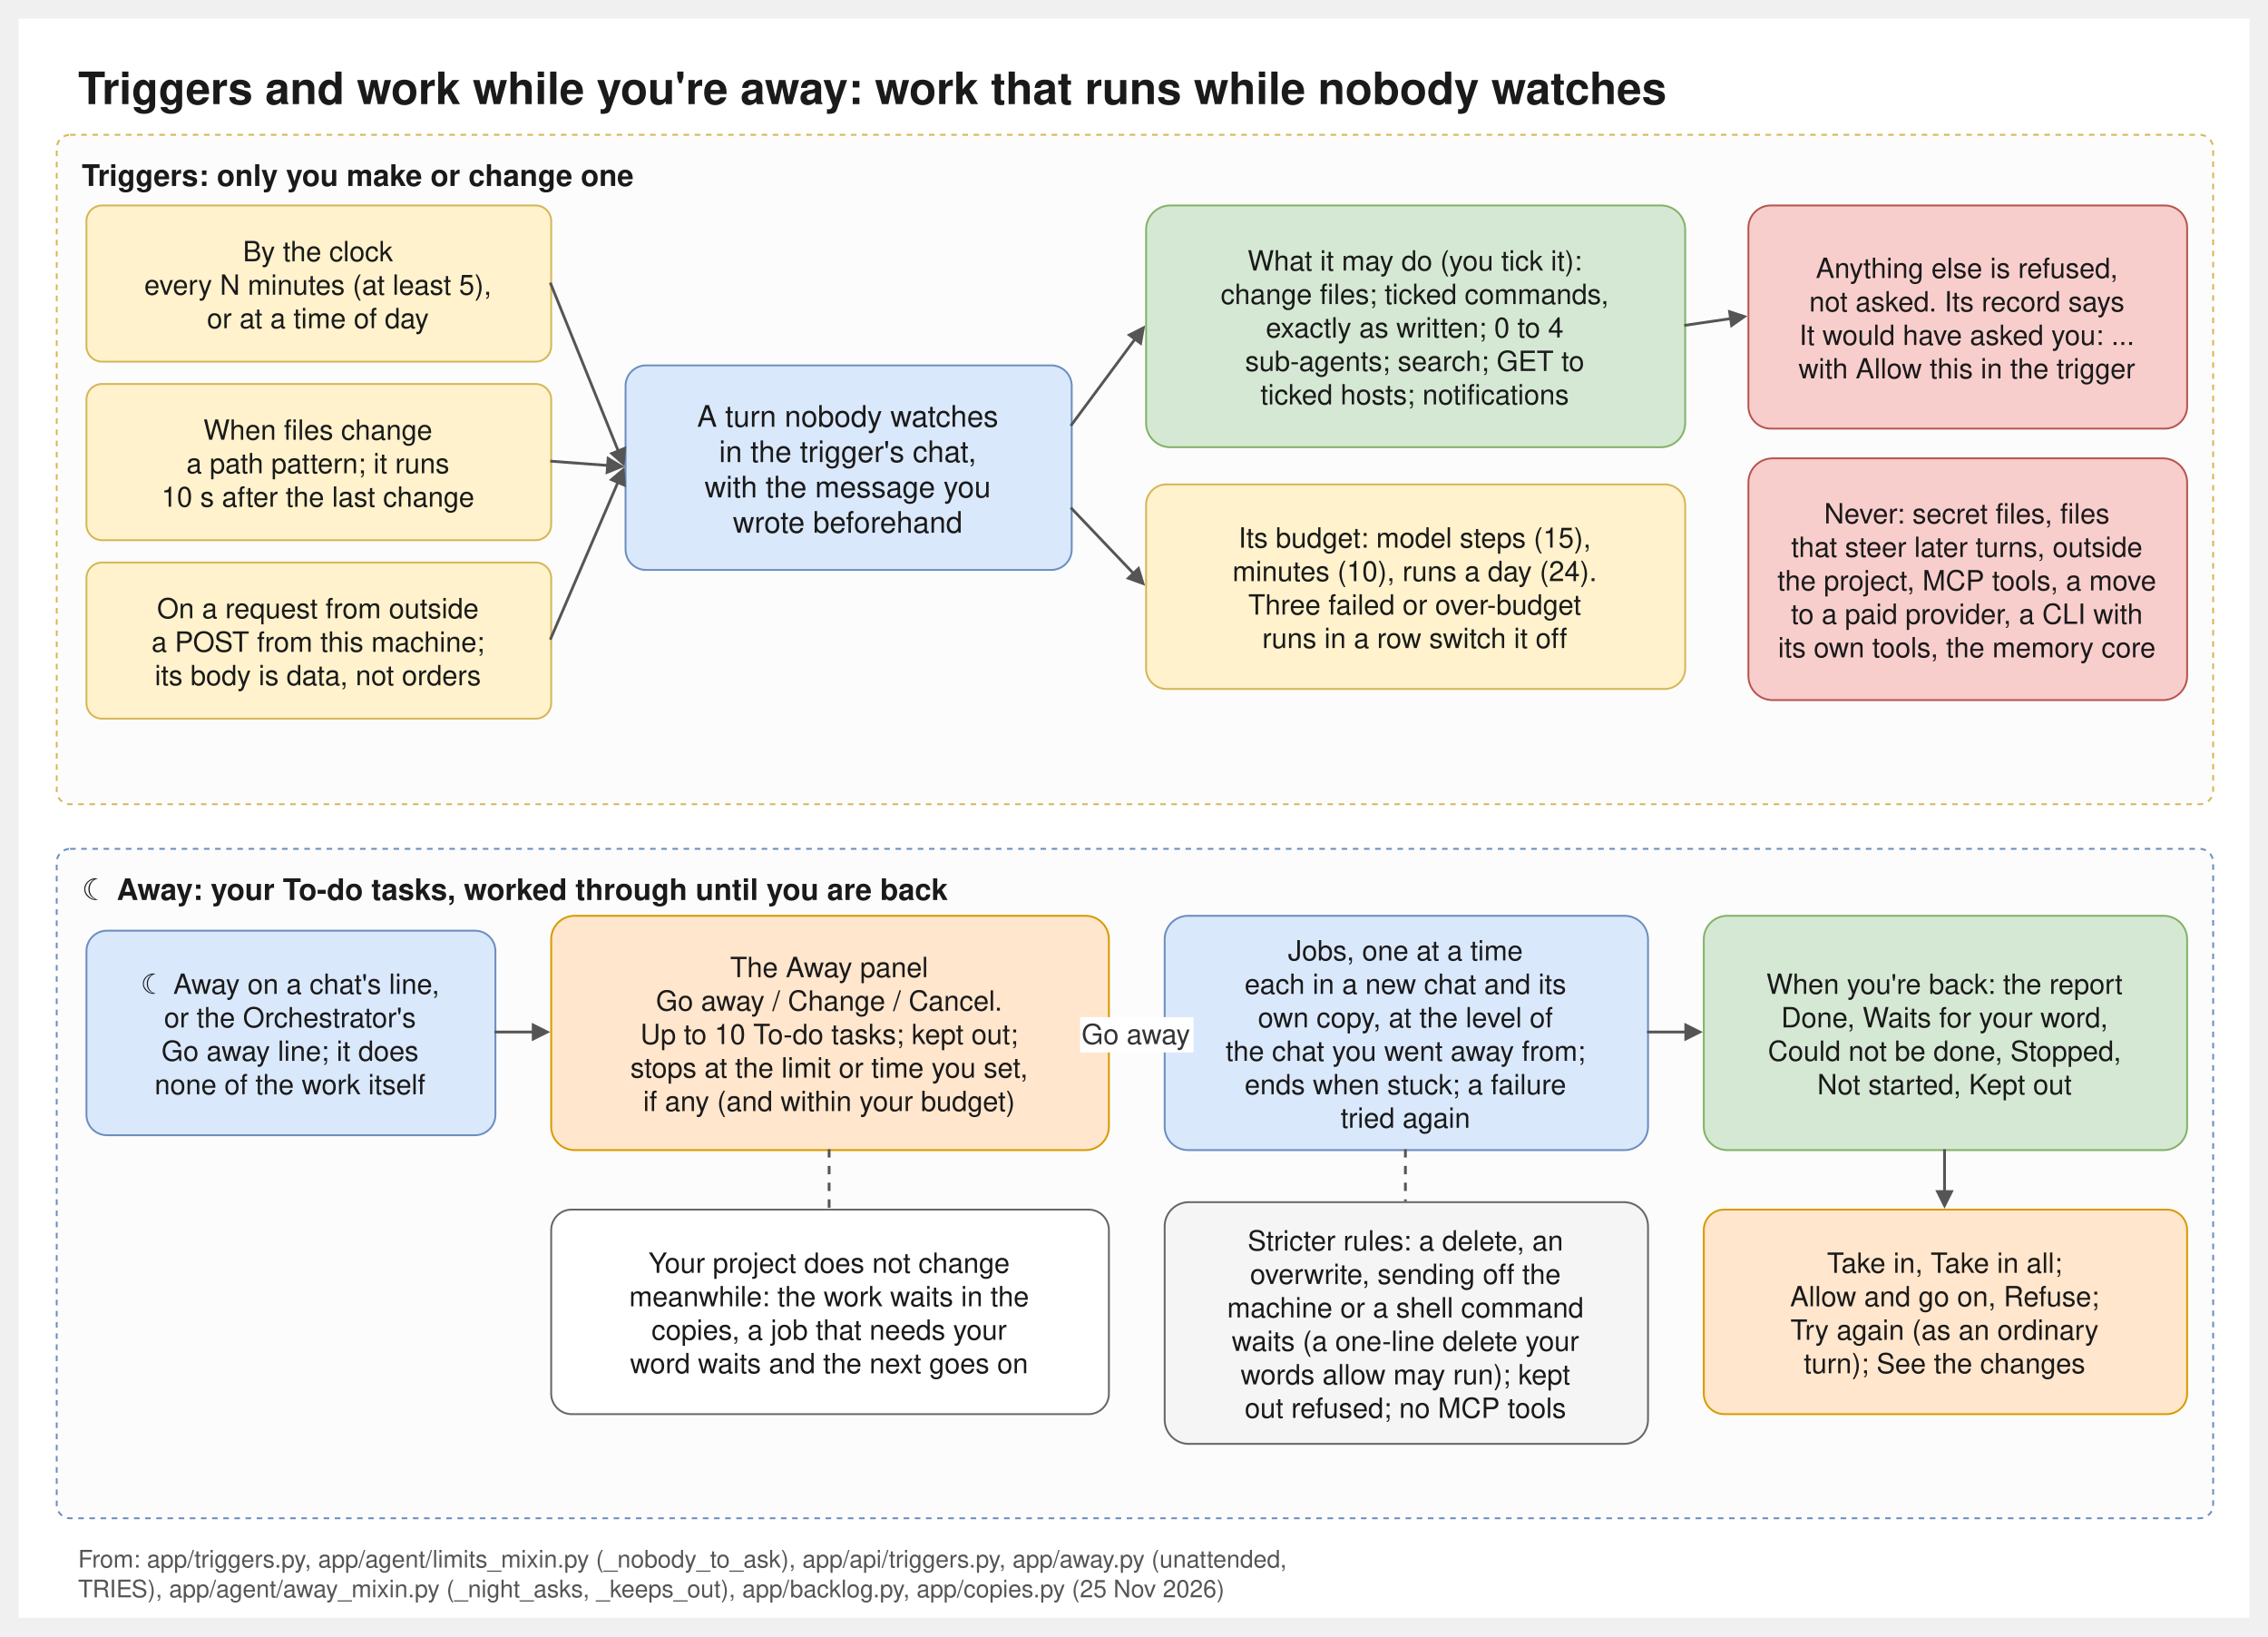
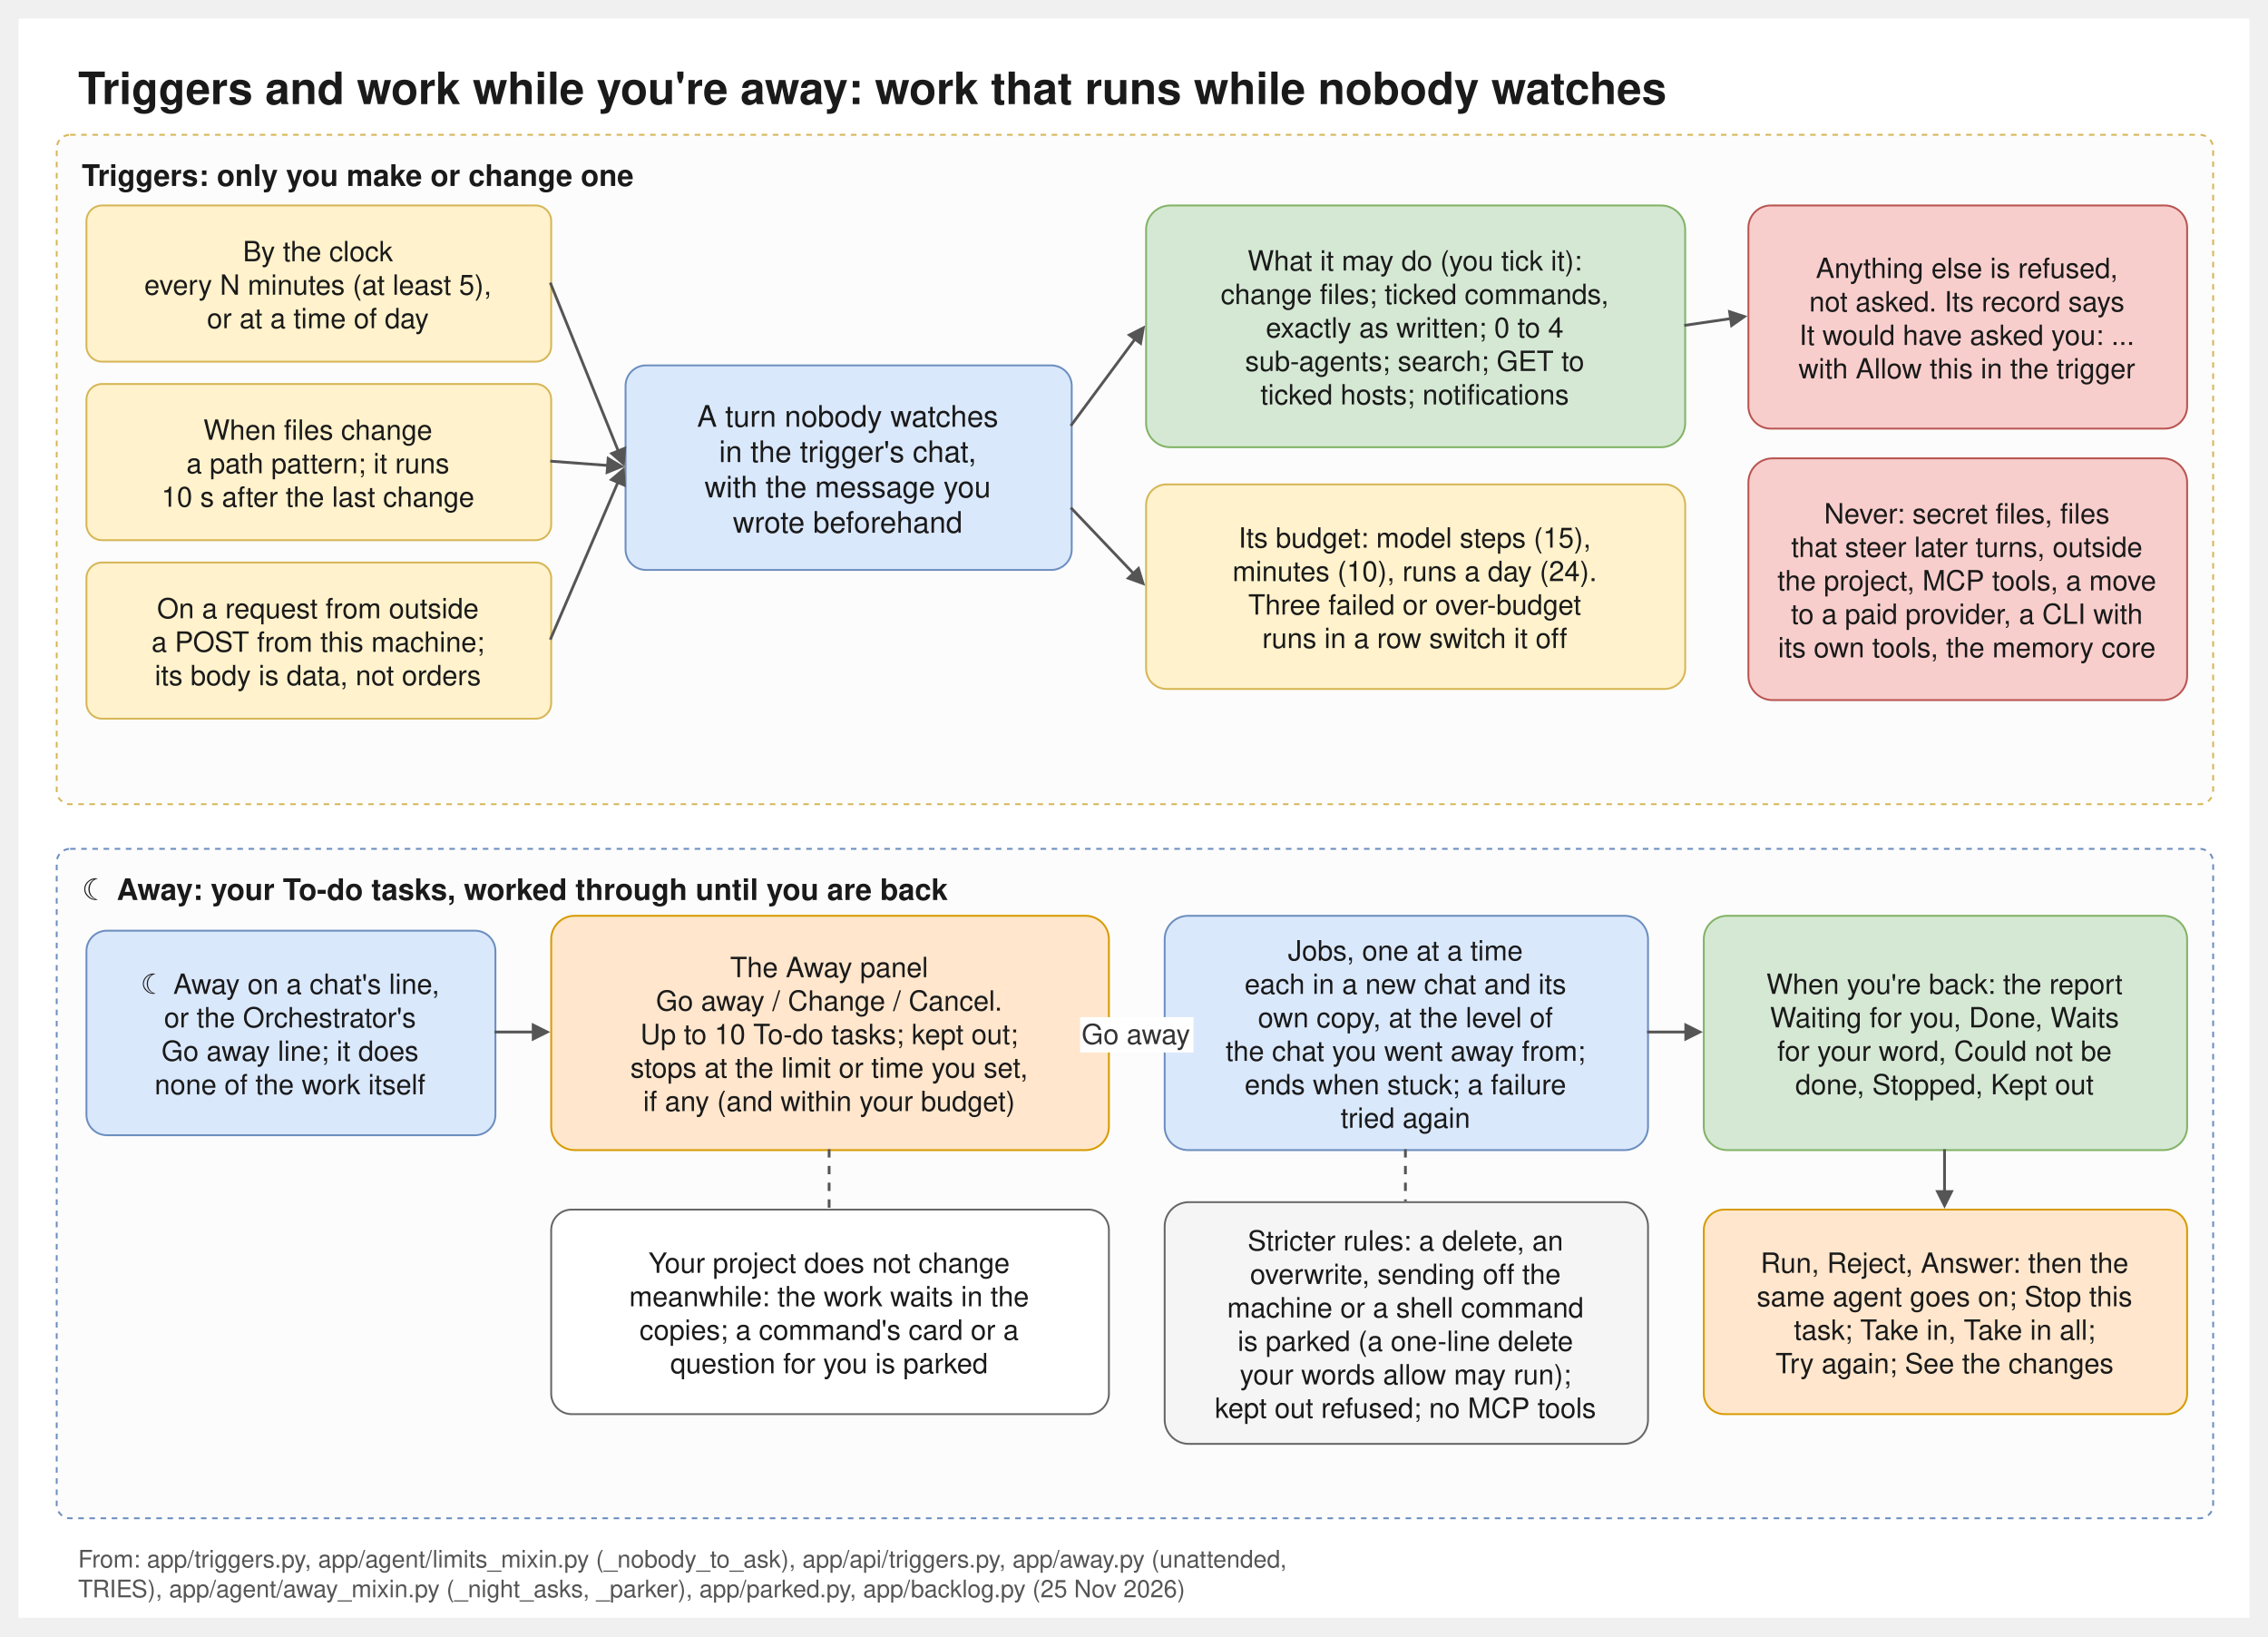
<svg xmlns="http://www.w3.org/2000/svg" style="background: transparent; background-color: transparent;" version="1.1" width="1220px" height="880px" viewBox="0 0 1220 880">
  <defs />
  <g>
    <g data-cell-id="0">
      <g data-cell-id="1">
        <g data-cell-id="backdrop">
          <g>
            <rect x="10" y="10" width="1200" height="860" fill="#ffffff" stroke="none" pointer-events="all" style="fill: light-dark(rgb(255, 255, 255), rgb(18, 18, 18));" />
          </g>
        </g>
        <g data-cell-id="title">
          <g>
            <rect x="40" y="26" width="1140" height="36" fill="none" stroke="none" pointer-events="all" />
          </g>
          <g>
            <g fill="#1a1a1a" font-family="Helvetica" font-weight="bold" text-anchor="start" font-size="24px" style="fill: light-dark(rgb(26, 26, 26), rgb(215, 215, 215));">
              <text x="42" y="56">Triggers and work while you're away: work that runs while nobody watches</text>
            </g>
          </g>
        </g>
        <g data-cell-id="tl">
          <g transform="translate(0.5,0.5)">
            <rect x="30" y="72" width="1160" height="360" rx="7.2" ry="7.2" fill="#fcfcfc" stroke="#d6b656" stroke-dasharray="3 3" pointer-events="all" style="fill: light-dark(rgb(252, 252, 252), rgb(20, 20, 20)); stroke: light-dark(rgb(214, 182, 86), rgb(109, 81, 0));" />
          </g>
          <g>
            <g fill="#1a1a1a" font-family="Helvetica" font-weight="bold" text-anchor="start" font-size="16px" style="fill: light-dark(rgb(26, 26, 26), rgb(215, 215, 215));">
              <text x="44" y="100">Triggers: only you make or change one</text>
            </g>
          </g>
        </g>
        <g data-cell-id="clock">
          <g transform="translate(0.5,0.5)">
            <rect x="46" y="110" width="250" height="84" rx="8.4" ry="8.4" fill="#fff2cc" stroke="#d6b656" pointer-events="all" style="fill: light-dark(rgb(255, 242, 204), rgb(40, 29, 0)); stroke: light-dark(rgb(214, 182, 86), rgb(109, 81, 0));" />
          </g>
          <g>
            <g fill="#1a1a1a" font-family="Helvetica" text-anchor="middle" font-size="15px" style="fill: light-dark(rgb(26, 26, 26), rgb(215, 215, 215));">
              <text x="171" y="140.5">By the clock</text>
              <text x="171" y="158.5">every N minutes (at least 5),</text>
              <text x="171" y="176.5">or at a time of day</text>
            </g>
          </g>
        </g>
        <g data-cell-id="files">
          <g transform="translate(0.5,0.5)">
            <rect x="46" y="206" width="250" height="84" rx="8.4" ry="8.4" fill="#fff2cc" stroke="#d6b656" pointer-events="all" style="fill: light-dark(rgb(255, 242, 204), rgb(40, 29, 0)); stroke: light-dark(rgb(214, 182, 86), rgb(109, 81, 0));" />
          </g>
          <g>
            <g fill="#1a1a1a" font-family="Helvetica" text-anchor="middle" font-size="15px" style="fill: light-dark(rgb(26, 26, 26), rgb(215, 215, 215));">
              <text x="171" y="236.5">When files change</text>
              <text x="171" y="254.5">a path pattern; it runs</text>
              <text x="171" y="272.5">10 s after the last change</text>
            </g>
          </g>
        </g>
        <g data-cell-id="hook">
          <g transform="translate(0.5,0.5)">
            <rect x="46" y="302" width="250" height="84" rx="8.4" ry="8.4" fill="#fff2cc" stroke="#d6b656" pointer-events="all" style="fill: light-dark(rgb(255, 242, 204), rgb(40, 29, 0)); stroke: light-dark(rgb(214, 182, 86), rgb(109, 81, 0));" />
          </g>
          <g>
            <g fill="#1a1a1a" font-family="Helvetica" text-anchor="middle" font-size="15px" style="fill: light-dark(rgb(26, 26, 26), rgb(215, 215, 215));">
              <text x="171" y="332.5">On a request from outside</text>
              <text x="171" y="350.5">a POST from this machine;</text>
              <text x="171" y="368.5">its body is data, not orders</text>
            </g>
          </g>
        </g>
        <g data-cell-id="turn">
          <g transform="translate(0.5,0.5)">
            <rect x="336" y="196" width="240" height="110" rx="11" ry="11" fill="#dae8fc" stroke="#6c8ebf" pointer-events="all" style="fill: light-dark(rgb(218, 232, 252), rgb(29, 41, 59)); stroke: light-dark(rgb(108, 142, 191), rgb(92, 121, 163));" />
          </g>
          <g>
            <g fill="#1a1a1a" font-family="Helvetica" text-anchor="middle" font-size="16px" style="fill: light-dark(rgb(26, 26, 26), rgb(215, 215, 215));">
              <text x="456" y="229.5">A turn nobody watches</text>
              <text x="456" y="248.5">in the trigger's chat,</text>
              <text x="456" y="267.5">with the message you</text>
              <text x="456" y="286.5">wrote beforehand</text>
            </g>
          </g>
        </g>
        <g data-cell-id="e7">
          <g>
            <path d="M 296 152 L 332.56 242.49" fill="none" stroke="#555555" stroke-width="1.5" stroke-miterlimit="10" pointer-events="stroke" style="stroke: light-dark(rgb(85, 85, 85), rgb(164, 164, 164));" />
            <path d="M 335.37 249.45 L 329.09 243.9 L 336.04 241.09 Z" fill="#555555" stroke="#555555" stroke-width="1.5" stroke-miterlimit="10" pointer-events="all" style="fill: light-dark(rgb(85, 85, 85), rgb(164, 164, 164)); stroke: light-dark(rgb(85, 85, 85), rgb(164, 164, 164));" />
          </g>
        </g>
        <g data-cell-id="e8">
          <g>
            <path d="M 296 248 L 326.85 250.31" fill="none" stroke="#555555" stroke-width="1.5" stroke-miterlimit="10" pointer-events="stroke" style="stroke: light-dark(rgb(85, 85, 85), rgb(164, 164, 164));" />
            <path d="M 334.33 250.87 L 326.57 254.05 L 327.13 246.57 Z" fill="#555555" stroke="#555555" stroke-width="1.5" stroke-miterlimit="10" pointer-events="all" style="fill: light-dark(rgb(85, 85, 85), rgb(164, 164, 164)); stroke: light-dark(rgb(85, 85, 85), rgb(164, 164, 164));" />
          </g>
        </g>
        <g data-cell-id="e9">
          <g>
            <path d="M 296 344 L 332.37 259.43" fill="none" stroke="#555555" stroke-width="1.5" stroke-miterlimit="10" pointer-events="stroke" style="stroke: light-dark(rgb(85, 85, 85), rgb(164, 164, 164));" />
            <path d="M 335.34 252.54 L 335.82 260.91 L 328.93 257.95 Z" fill="#555555" stroke="#555555" stroke-width="1.5" stroke-miterlimit="10" pointer-events="all" style="fill: light-dark(rgb(85, 85, 85), rgb(164, 164, 164)); stroke: light-dark(rgb(85, 85, 85), rgb(164, 164, 164));" />
          </g>
        </g>
        <g data-cell-id="may">
          <g transform="translate(0.5,0.5)">
            <rect x="616" y="110" width="290" height="130" rx="13" ry="13" fill="#d5e8d4" stroke="#82b366" pointer-events="all" style="fill: light-dark(rgb(213, 232, 212), rgb(31, 47, 30)); stroke: light-dark(rgb(130, 179, 102), rgb(68, 110, 44));" />
          </g>
          <g>
            <g fill="#1a1a1a" font-family="Helvetica" text-anchor="middle" font-size="15px" style="fill: light-dark(rgb(26, 26, 26), rgb(215, 215, 215));">
              <text x="761" y="145.5">What it may do (you tick it):</text>
              <text x="761" y="163.5">change files; ticked commands,</text>
              <text x="761" y="181.5">exactly as written; 0 to 4</text>
              <text x="761" y="199.5">sub-agents; search; GET to</text>
              <text x="761" y="217.5">ticked hosts; notifications</text>
            </g>
          </g>
        </g>
        <g data-cell-id="budget">
          <g transform="translate(0.5,0.5)">
            <rect x="616" y="260" width="290" height="110" rx="11" ry="11" fill="#fff2cc" stroke="#d6b656" pointer-events="all" style="fill: light-dark(rgb(255, 242, 204), rgb(40, 29, 0)); stroke: light-dark(rgb(214, 182, 86), rgb(109, 81, 0));" />
          </g>
          <g>
            <g fill="#1a1a1a" font-family="Helvetica" text-anchor="middle" font-size="15px" style="fill: light-dark(rgb(26, 26, 26), rgb(215, 215, 215));">
              <text x="761" y="294.5">Its budget: model steps (15),</text>
              <text x="761" y="312.5">minutes (10), runs a day (24).</text>
              <text x="761" y="330.5">Three failed or over-budget</text>
              <text x="761" y="348.5">runs in a row switch it off</text>
            </g>
          </g>
        </g>
        <g data-cell-id="e12">
          <g>
            <path d="M 576 229 L 610.54 182.37" fill="none" stroke="#555555" stroke-width="1.5" stroke-miterlimit="10" pointer-events="stroke" style="stroke: light-dark(rgb(85, 85, 85), rgb(164, 164, 164));" />
            <path d="M 615 176.35 L 613.55 184.61 L 607.52 180.14 Z" fill="#555555" stroke="#555555" stroke-width="1.5" stroke-miterlimit="10" pointer-events="all" style="fill: light-dark(rgb(85, 85, 85), rgb(164, 164, 164)); stroke: light-dark(rgb(85, 85, 85), rgb(164, 164, 164));" />
          </g>
        </g>
        <g data-cell-id="e13">
          <g>
            <path d="M 576 273 L 609.67 308.35" fill="none" stroke="#555555" stroke-width="1.5" stroke-miterlimit="10" pointer-events="stroke" style="stroke: light-dark(rgb(85, 85, 85), rgb(164, 164, 164));" />
            <path d="M 614.84 313.79 L 606.96 310.94 L 612.39 305.77 Z" fill="#555555" stroke="#555555" stroke-width="1.5" stroke-miterlimit="10" pointer-events="all" style="fill: light-dark(rgb(85, 85, 85), rgb(164, 164, 164)); stroke: light-dark(rgb(85, 85, 85), rgb(164, 164, 164));" />
          </g>
        </g>
        <g data-cell-id="refused">
          <g transform="translate(0.5,0.5)">
            <rect x="940" y="110" width="236" height="120" rx="12" ry="12" fill="#f8cecc" stroke="#b85450" pointer-events="all" style="fill: light-dark(rgb(248, 206, 204), rgb(81, 45, 43)); stroke: light-dark(rgb(184, 84, 80), rgb(215, 129, 126));" />
          </g>
          <g>
            <g fill="#1a1a1a" font-family="Helvetica" text-anchor="middle" font-size="15px" style="fill: light-dark(rgb(26, 26, 26), rgb(215, 215, 215));">
              <text x="1058" y="149.5">Anything else is refused,</text>
              <text x="1058" y="167.5">not asked. Its record says</text>
              <text x="1058" y="185.5">It would have asked you: ...</text>
              <text x="1058" y="203.5">with Allow this in the trigger</text>
            </g>
          </g>
        </g>
        <g data-cell-id="never">
          <g transform="translate(0.5,0.5)">
            <rect x="940" y="246" width="236" height="130" rx="13" ry="13" fill="#f8cecc" stroke="#b85450" pointer-events="all" style="fill: light-dark(rgb(248, 206, 204), rgb(81, 45, 43)); stroke: light-dark(rgb(184, 84, 80), rgb(215, 129, 126));" />
          </g>
          <g>
            <g fill="#1a1a1a" font-family="Helvetica" text-anchor="middle" font-size="15px" style="fill: light-dark(rgb(26, 26, 26), rgb(215, 215, 215));">
              <text x="1058" y="281.5">Never: secret files, files</text>
              <text x="1058" y="299.5">that steer later turns, outside</text>
              <text x="1058" y="317.5">the project, MCP tools, a move</text>
              <text x="1058" y="335.5">to a paid provider, a CLI with</text>
              <text x="1058" y="353.5">its own tools, the memory core</text>
            </g>
          </g>
        </g>
        <g data-cell-id="e16">
          <g>
            <path d="M 906 175 L 930.92 171.34" fill="none" stroke="#555555" stroke-width="1.5" stroke-miterlimit="10" pointer-events="stroke" style="stroke: light-dark(rgb(85, 85, 85), rgb(164, 164, 164));" />
            <path d="M 938.34 170.24 L 931.47 175.05 L 930.38 167.63 Z" fill="#555555" stroke="#555555" stroke-width="1.5" stroke-miterlimit="10" pointer-events="all" style="fill: light-dark(rgb(85, 85, 85), rgb(164, 164, 164)); stroke: light-dark(rgb(85, 85, 85), rgb(164, 164, 164));" />
          </g>
        </g>
        <g data-cell-id="nl">
          <g transform="translate(0.5,0.5)">
            <rect x="30" y="456" width="1160" height="360" rx="7.2" ry="7.2" fill="#fcfcfc" stroke="#6c8ebf" stroke-dasharray="3 3" pointer-events="all" style="fill: light-dark(rgb(252, 252, 252), rgb(20, 20, 20)); stroke: light-dark(rgb(108, 142, 191), rgb(92, 121, 163));" />
          </g>
          <g>
            <g fill="#1a1a1a" font-family="Helvetica" font-weight="bold" text-anchor="start" font-size="16px" style="fill: light-dark(rgb(26, 26, 26), rgb(215, 215, 215));">
              <text x="44" y="484">☾ Away: your To-do tasks, worked through until you are back</text>
            </g>
          </g>
        </g>
        <g data-cell-id="plan">
          <g transform="translate(0.5,0.5)">
            <rect x="46" y="500" width="220" height="110" rx="11" ry="11" fill="#dae8fc" stroke="#6c8ebf" pointer-events="all" style="fill: light-dark(rgb(218, 232, 252), rgb(29, 41, 59)); stroke: light-dark(rgb(108, 142, 191), rgb(92, 121, 163));" />
          </g>
          <g>
            <g fill="#1a1a1a" font-family="Helvetica" text-anchor="middle" font-size="15px" style="fill: light-dark(rgb(26, 26, 26), rgb(215, 215, 215));">
              <text x="156" y="534.5">☾ Away on a chat's line,</text>
              <text x="156" y="552.5">or the Orchestrator's</text>
              <text x="156" y="570.5">Go away line; it does</text>
              <text x="156" y="588.5">none of the work itself</text>
            </g>
          </g>
        </g>
        <g data-cell-id="card">
          <g transform="translate(0.5,0.5)">
            <rect x="296" y="492" width="300" height="126" rx="12.6" ry="12.6" fill="#ffe6cc" stroke="#d79b00" pointer-events="all" style="fill: light-dark(rgb(255, 230, 204), rgb(54, 33, 10)); stroke: light-dark(rgb(215, 155, 0), rgb(153, 101, 0));" />
          </g>
          <g>
            <g fill="#1a1a1a" font-family="Helvetica" text-anchor="middle" font-size="15px" style="fill: light-dark(rgb(26, 26, 26), rgb(215, 215, 215));">
              <text x="446" y="525.5">The Away panel</text>
              <text x="446" y="543.5">Go away / Change / Cancel.</text>
              <text x="446" y="561.5">Up to 10 To-do tasks; kept out;</text>
              <text x="446" y="579.5">stops at the limit or time you set,</text>
              <text x="446" y="597.5">if any (and within your budget)</text>
            </g>
          </g>
        </g>
        <g data-cell-id="jobs">
          <g transform="translate(0.5,0.5)">
            <rect x="626" y="492" width="260" height="126" rx="12.6" ry="12.6" fill="#dae8fc" stroke="#6c8ebf" pointer-events="all" style="fill: light-dark(rgb(218, 232, 252), rgb(29, 41, 59)); stroke: light-dark(rgb(108, 142, 191), rgb(92, 121, 163));" />
          </g>
          <g>
            <g fill="#1a1a1a" font-family="Helvetica" text-anchor="middle" font-size="15px" style="fill: light-dark(rgb(26, 26, 26), rgb(215, 215, 215));">
              <text x="756" y="516.5">Jobs, one at a time</text>
              <text x="756" y="534.5">each in a new chat and its</text>
              <text x="756" y="552.5">own copy, at the level of</text>
              <text x="756" y="570.5">the chat you went away from;</text>
              <text x="756" y="588.5">ends when stuck; a failure</text>
              <text x="756" y="606.5">tried again</text>
            </g>
          </g>
        </g>
        <g data-cell-id="morning">
          <g transform="translate(0.5,0.5)">
            <rect x="916" y="492" width="260" height="126" rx="12.6" ry="12.6" fill="#d5e8d4" stroke="#82b366" pointer-events="all" style="fill: light-dark(rgb(213, 232, 212), rgb(31, 47, 30)); stroke: light-dark(rgb(130, 179, 102), rgb(68, 110, 44));" />
          </g>
          <g>
            <g fill="#1a1a1a" font-family="Helvetica" text-anchor="middle" font-size="15px" style="fill: light-dark(rgb(26, 26, 26), rgb(215, 215, 215));">
              <text x="1046" y="534.5">When you're back: the report</text>
-               <text x="1046" y="552.5">Done, Waits for your word,</text>
-               <text x="1046" y="570.5">Could not be done, Stopped,</text>
-               <text x="1046" y="588.5">Not started, Kept out</text>
+               <text x="1046" y="552.5">Waiting for you, Done, Waits</text>
+               <text x="1046" y="570.5">for your word, Could not be</text>
+               <text x="1046" y="588.5">done, Stopped, Kept out</text>
            </g>
          </g>
        </g>
        <g data-cell-id="e22">
          <g>
            <path d="M 266 555 L 286.82 555" fill="none" stroke="#555555" stroke-width="1.5" stroke-miterlimit="10" pointer-events="stroke" style="stroke: light-dark(rgb(85, 85, 85), rgb(164, 164, 164));" />
            <path d="M 294.32 555 L 286.82 558.75 L 286.82 551.25 Z" fill="#555555" stroke="#555555" stroke-width="1.5" stroke-miterlimit="10" pointer-events="all" style="fill: light-dark(rgb(85, 85, 85), rgb(164, 164, 164)); stroke: light-dark(rgb(85, 85, 85), rgb(164, 164, 164));" />
          </g>
        </g>
        <g data-cell-id="e23">
          <g>
            <path d="M 596 555 L 616.82 555" fill="none" stroke="#555555" stroke-width="1.5" stroke-miterlimit="10" pointer-events="stroke" style="stroke: light-dark(rgb(85, 85, 85), rgb(164, 164, 164));" />
            <path d="M 624.32 555 L 616.82 558.75 L 616.82 551.25 Z" fill="#555555" stroke="#555555" stroke-width="1.5" stroke-miterlimit="10" pointer-events="all" style="fill: light-dark(rgb(85, 85, 85), rgb(164, 164, 164)); stroke: light-dark(rgb(85, 85, 85), rgb(164, 164, 164));" />
          </g>
          <g>
            <g fill="#333333" font-family="Helvetica" text-anchor="middle" font-size="15px" style="fill: light-dark(rgb(51, 51, 51), rgb(193, 193, 193));">
              <rect fill="#ffffff" stroke="none" x="581" y="547" width="61" height="19" stroke-width="0" style="fill: light-dark(rgb(255, 255, 255), rgb(18, 18, 18));" />
              <text x="611" y="561.5">Go away</text>
            </g>
          </g>
        </g>
        <g data-cell-id="e24">
          <g>
            <path d="M 886 555 L 906.82 555" fill="none" stroke="#555555" stroke-width="1.5" stroke-miterlimit="10" pointer-events="stroke" style="stroke: light-dark(rgb(85, 85, 85), rgb(164, 164, 164));" />
            <path d="M 914.32 555 L 906.82 558.75 L 906.82 551.25 Z" fill="#555555" stroke="#555555" stroke-width="1.5" stroke-miterlimit="10" pointer-events="all" style="fill: light-dark(rgb(85, 85, 85), rgb(164, 164, 164)); stroke: light-dark(rgb(85, 85, 85), rgb(164, 164, 164));" />
          </g>
        </g>
        <g data-cell-id="copy">
          <g transform="translate(0.5,0.5)">
            <rect x="296" y="650" width="300" height="110" rx="11" ry="11" fill="#ffffff" stroke="#666666" pointer-events="all" style="fill: light-dark(rgb(255, 255, 255), rgb(18, 18, 18)); stroke: light-dark(rgb(102, 102, 102), rgb(149, 149, 149));" />
          </g>
          <g>
            <g fill="#1a1a1a" font-family="Helvetica" text-anchor="middle" font-size="15px" style="fill: light-dark(rgb(26, 26, 26), rgb(215, 215, 215));">
              <text x="446" y="684.5">Your project does not change</text>
              <text x="446" y="702.5">meanwhile: the work waits in the</text>
-               <text x="446" y="720.5">copies, a job that needs your</text>
-               <text x="446" y="738.5">word waits and the next goes on</text>
+               <text x="446" y="720.5">copies; a command's card or a</text>
+               <text x="446" y="738.5">question for you is parked</text>
            </g>
          </g>
        </g>
        <g data-cell-id="strict">
          <g transform="translate(0.5,0.5)">
            <rect x="626" y="646" width="260" height="130" rx="13" ry="13" fill="#f5f5f5" stroke="#666666" pointer-events="all" style="fill: light-dark(rgb(245, 245, 245), rgb(26, 26, 26)); stroke: light-dark(rgb(102, 102, 102), rgb(149, 149, 149));" />
          </g>
          <g>
            <g fill="#1a1a1a" font-family="Helvetica" text-anchor="middle" font-size="15px" style="fill: light-dark(rgb(26, 26, 26), rgb(215, 215, 215));">
              <text x="756" y="672.5">Stricter rules: a delete, an</text>
              <text x="756" y="690.5">overwrite, sending off the</text>
              <text x="756" y="708.5">machine or a shell command</text>
-               <text x="756" y="726.5">waits (a one-line delete your</text>
-               <text x="756" y="744.5">words allow may run); kept</text>
-               <text x="756" y="762.5">out refused; no MCP tools</text>
+               <text x="756" y="726.5">is parked (a one-line delete</text>
+               <text x="756" y="744.5">your words allow may run);</text>
+               <text x="756" y="762.5">kept out refused; no MCP tools</text>
            </g>
          </g>
        </g>
        <g data-cell-id="take">
          <g transform="translate(0.5,0.5)">
            <rect x="916" y="650" width="260" height="110" rx="11" ry="11" fill="#ffe6cc" stroke="#d79b00" pointer-events="all" style="fill: light-dark(rgb(255, 230, 204), rgb(54, 33, 10)); stroke: light-dark(rgb(215, 155, 0), rgb(153, 101, 0));" />
          </g>
          <g>
            <g fill="#1a1a1a" font-family="Helvetica" text-anchor="middle" font-size="15px" style="fill: light-dark(rgb(26, 26, 26), rgb(215, 215, 215));">
-               <text x="1046" y="684.5">Take in, Take in all;</text>
-               <text x="1046" y="702.5">Allow and go on, Refuse;</text>
-               <text x="1046" y="720.5">Try again (as an ordinary</text>
-               <text x="1046" y="738.5">turn); See the changes</text>
+               <text x="1046" y="684.5">Run, Reject, Answer: then the</text>
+               <text x="1046" y="702.5">same agent goes on; Stop this</text>
+               <text x="1046" y="720.5">task; Take in, Take in all;</text>
+               <text x="1046" y="738.5">Try again; See the changes</text>
            </g>
          </g>
        </g>
        <g data-cell-id="e28">
          <g>
            <path d="M 756 618 L 756 646" fill="none" stroke="#555555" stroke-width="1.5" stroke-miterlimit="10" stroke-dasharray="4.5 4.5" pointer-events="stroke" style="stroke: light-dark(rgb(85, 85, 85), rgb(164, 164, 164));" />
          </g>
        </g>
        <g data-cell-id="e29">
          <g>
            <path d="M 1046 618 L 1046 640.82" fill="none" stroke="#555555" stroke-width="1.5" stroke-miterlimit="10" pointer-events="stroke" style="stroke: light-dark(rgb(85, 85, 85), rgb(164, 164, 164));" />
            <path d="M 1046 648.32 L 1042.25 640.82 L 1049.75 640.82 Z" fill="#555555" stroke="#555555" stroke-width="1.5" stroke-miterlimit="10" pointer-events="all" style="fill: light-dark(rgb(85, 85, 85), rgb(164, 164, 164)); stroke: light-dark(rgb(85, 85, 85), rgb(164, 164, 164));" />
          </g>
        </g>
        <g data-cell-id="e30">
          <g>
            <path d="M 446 618 L 446 650" fill="none" stroke="#555555" stroke-width="1.5" stroke-miterlimit="10" stroke-dasharray="4.5 4.5" pointer-events="stroke" style="stroke: light-dark(rgb(85, 85, 85), rgb(164, 164, 164));" />
          </g>
        </g>
        <g data-cell-id="footer">
          <g>
            <rect x="40" y="824" width="1140" height="40" fill="none" stroke="none" pointer-events="all" />
          </g>
          <g>
            <g fill="#555555" font-family="Helvetica" text-anchor="start" font-size="13px" style="fill: light-dark(rgb(85, 85, 85), rgb(164, 164, 164));">
              <text x="42" y="843">From: app/triggers.py, app/agent/limits_mixin.py (_nobody_to_ask), app/api/triggers.py, app/away.py (unattended,</text>
-               <text x="42" y="859">TRIES), app/agent/away_mixin.py (_night_asks, _keeps_out), app/backlog.py, app/copies.py (25 Nov 2026)</text>
+               <text x="42" y="859">TRIES), app/agent/away_mixin.py (_night_asks, _parker), app/parked.py, app/backlog.py (25 Nov 2026)</text>
            </g>
          </g>
        </g>
      </g>
    </g>
  </g>
</svg>
